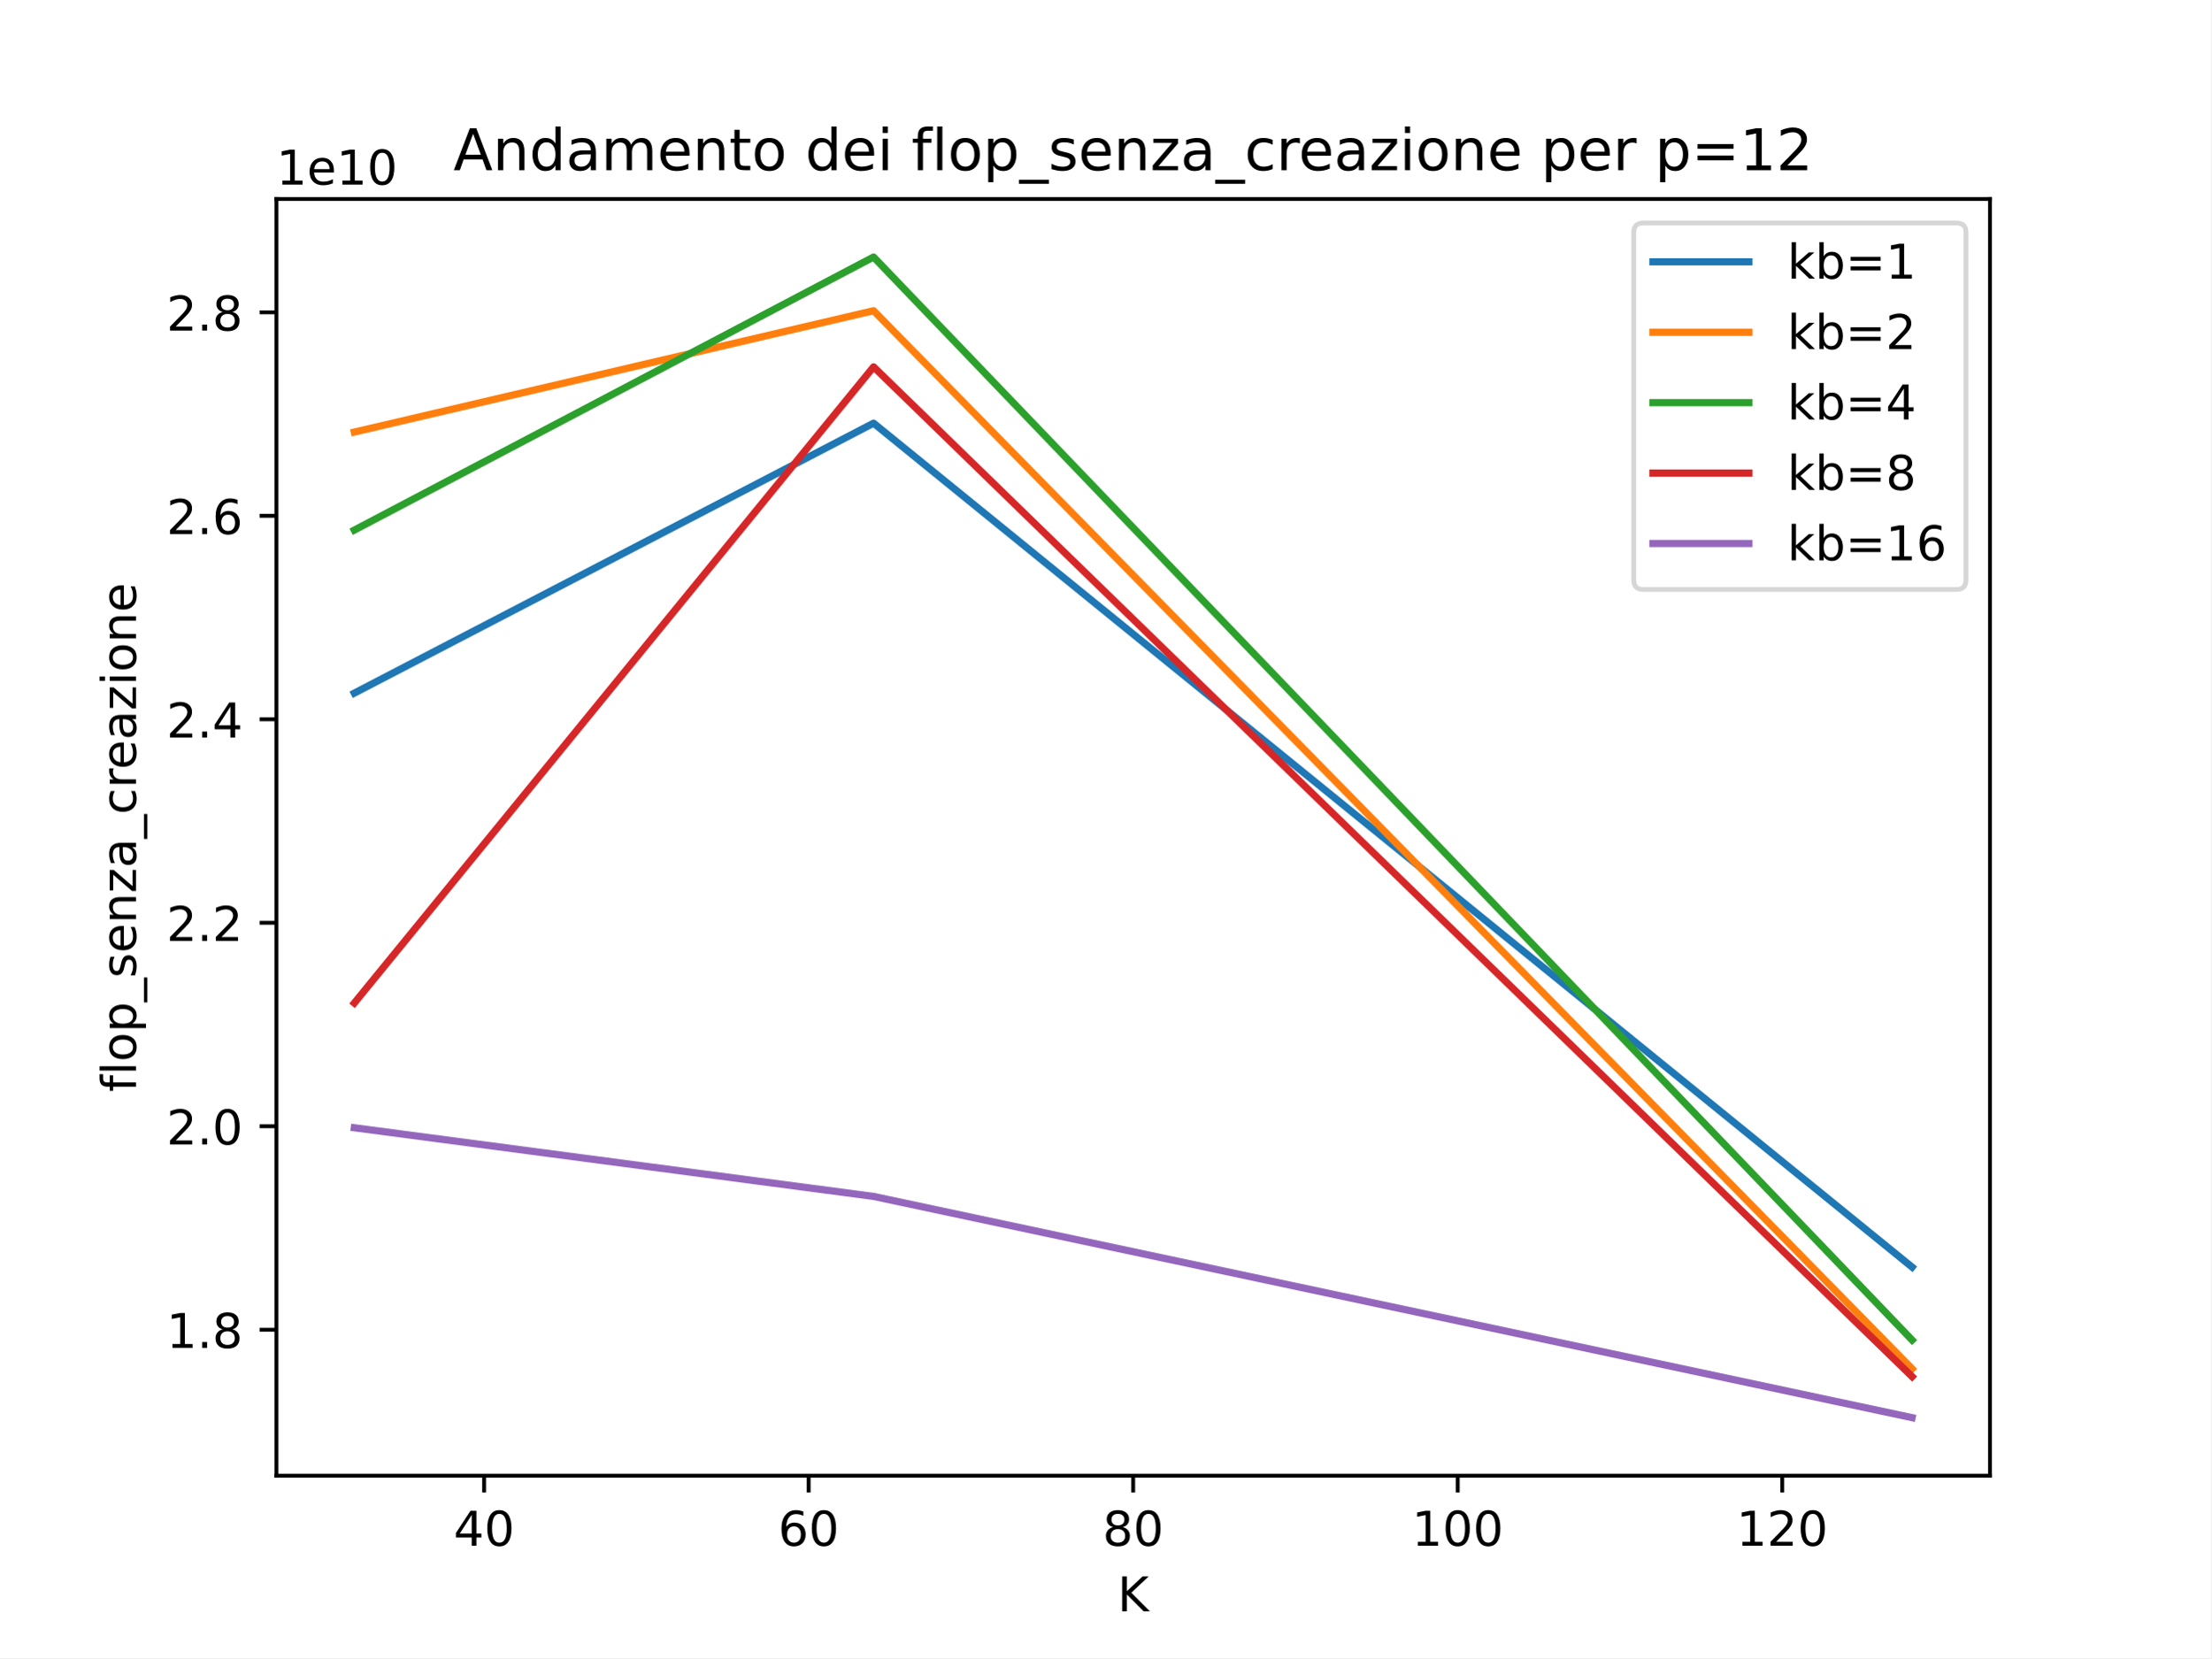
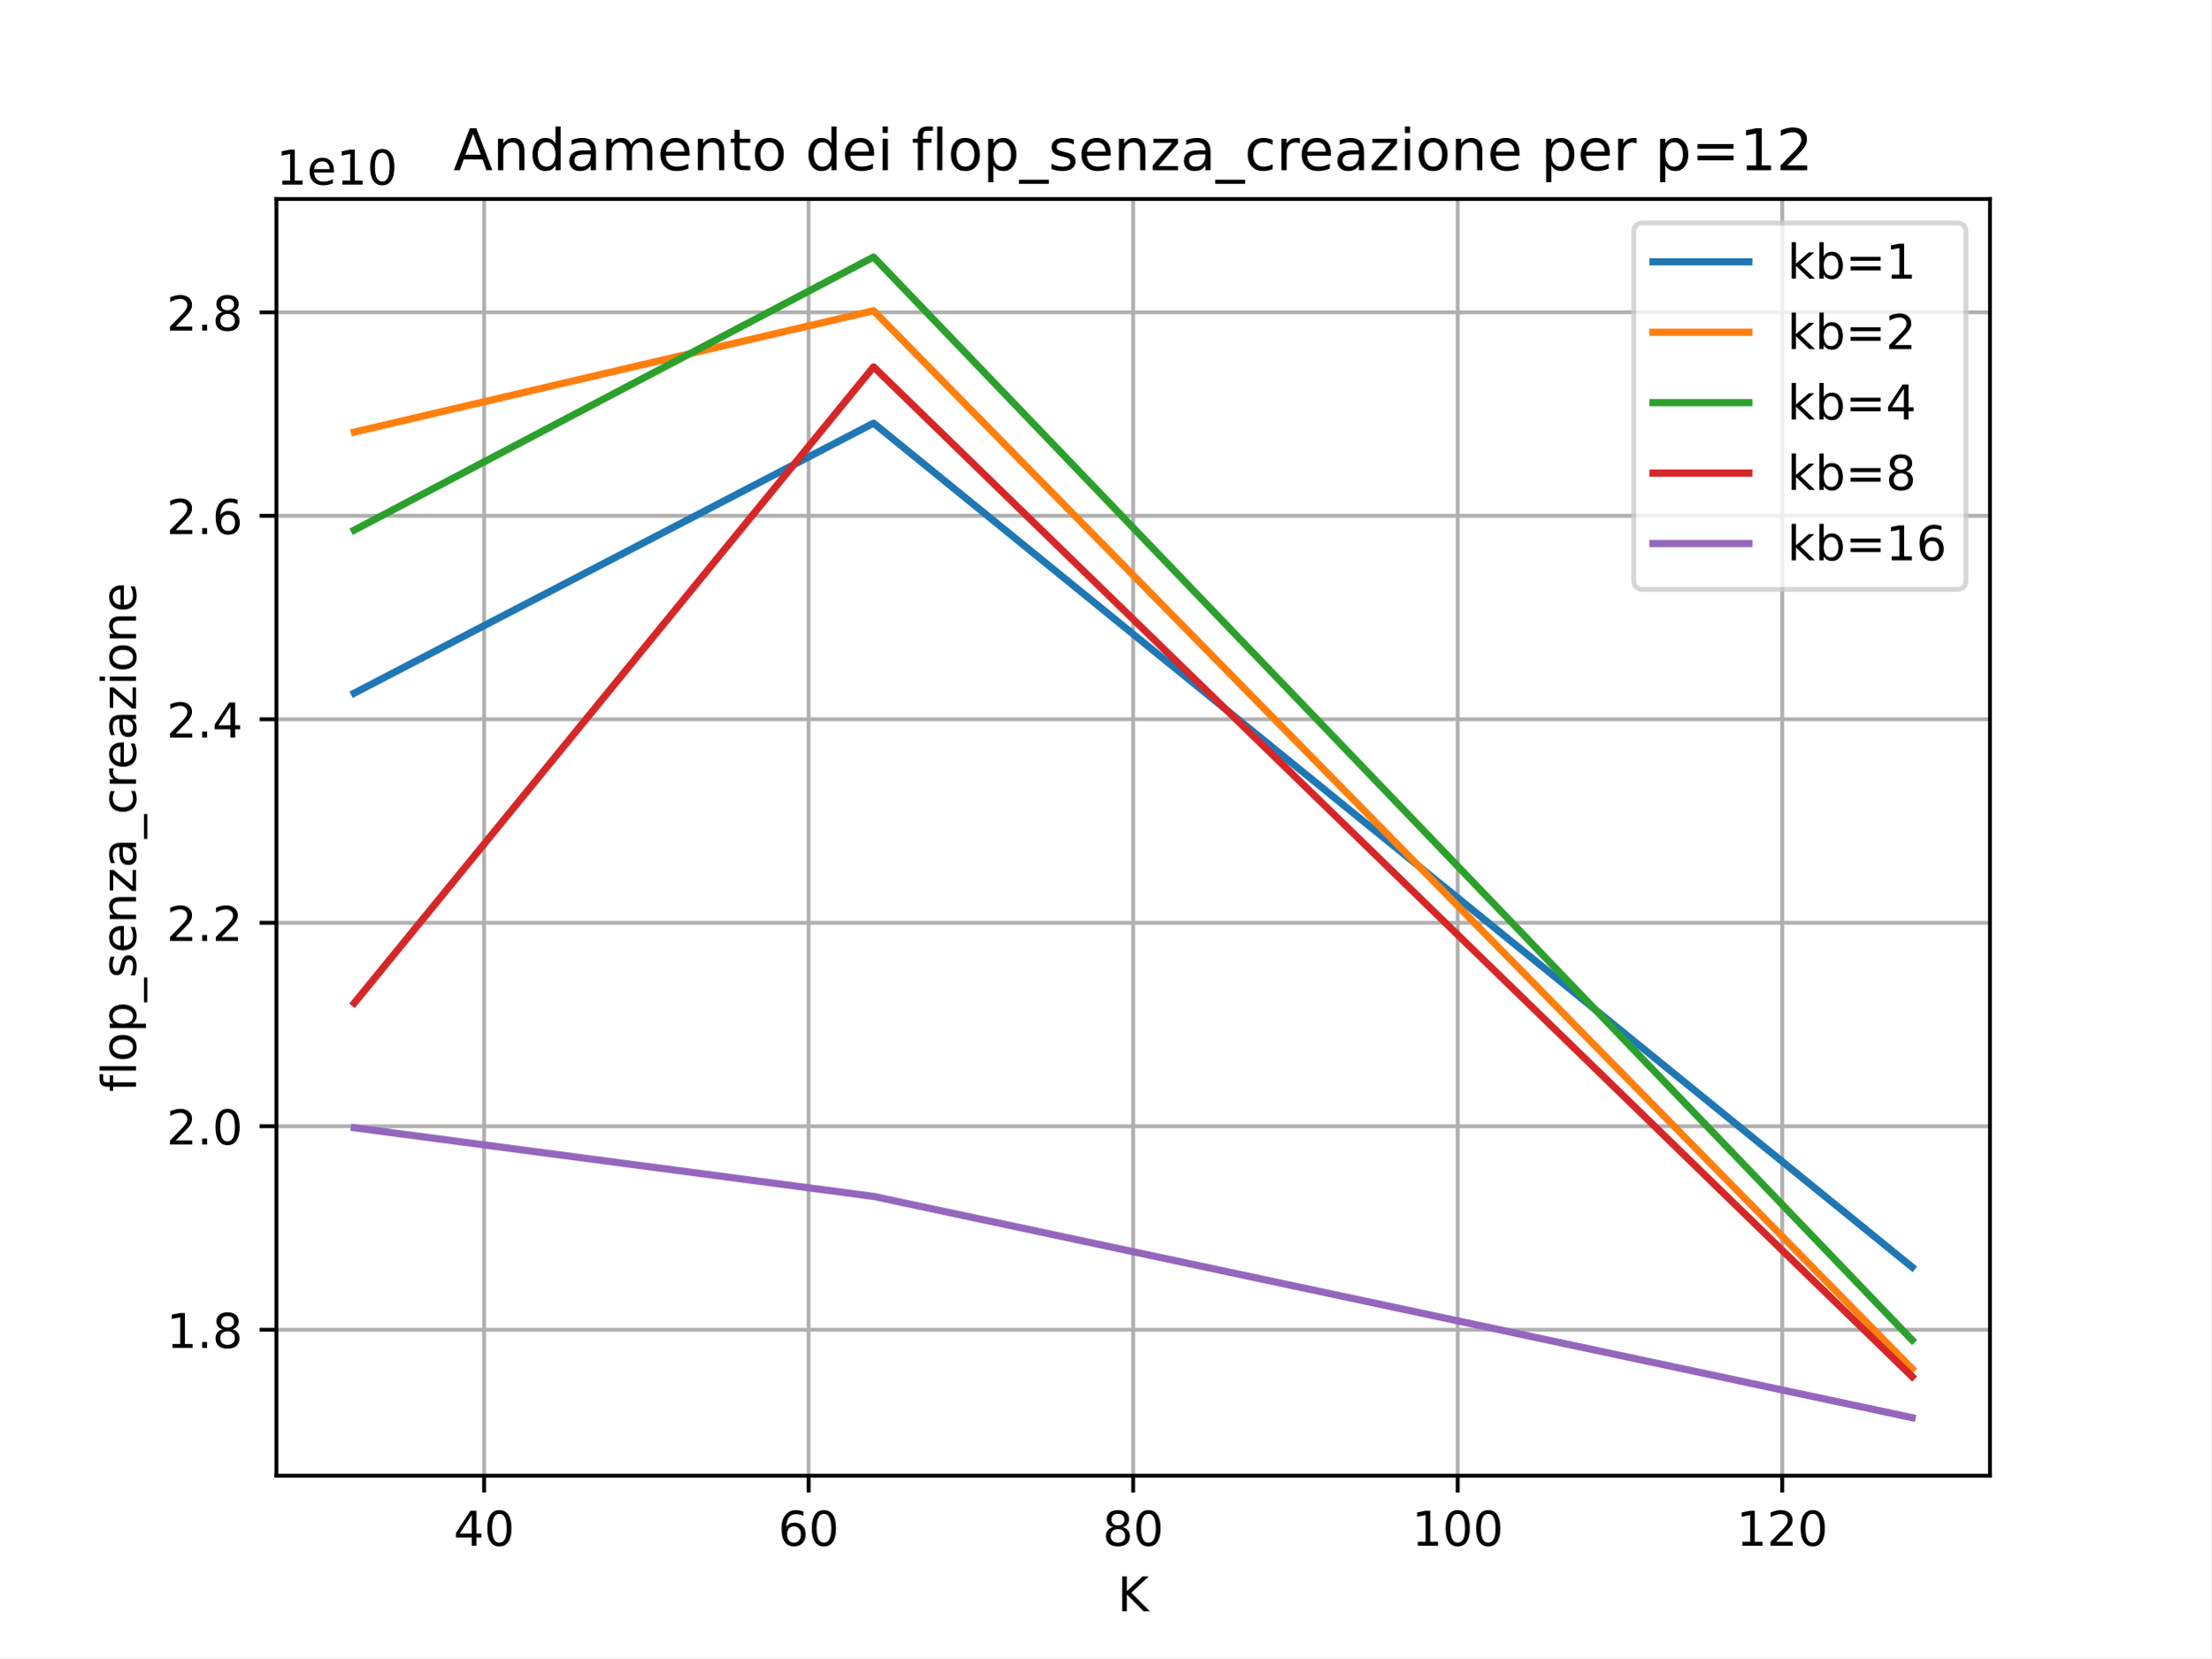
<svg xmlns="http://www.w3.org/2000/svg" xmlns:xlink="http://www.w3.org/1999/xlink" width="460.8pt" height="345.6pt" viewBox="0 0 460.8 345.6" version="1.1">
  <defs>
    <style type="text/css">*{stroke-linejoin: round; stroke-linecap: butt}</style>
  </defs>
  <g id="figure_1">
    <g id="patch_1">
      <path d="M 0 345.6  L 460.8 345.6  L 460.8 0  L 0 0  z " style="fill: #ffffff" />
    </g>
    <g id="axes_1">
      <g id="patch_2">
        <path d="M 57.6 307.584  L 414.72 307.584  L 414.72 41.472  L 57.6 41.472  z " style="fill: #ffffff" />
      </g>
      <g id="matplotlib.axis_1">
        <g id="xtick_1">
          <g id="line2d_1">
+             <path d="M 100.887 307.584  L 100.887 41.472  " clip-path="url(#p978a4bdfe9)" style="fill: none; stroke: #b0b0b0; stroke-width: 0.8; stroke-linecap: square" />
+           </g>
+           <g id="line2d_2">
            <defs>
-               <path id="m9345ed0402" d="M 0 0  L 0 3.5  " style="stroke: #000000; stroke-width: 0.8" />
+               <path id="mc0e96e7023" d="M 0 0  L 0 3.5  " style="stroke: #000000; stroke-width: 0.8" />
            </defs>
            <g>
-               <use xlink:href="#m9345ed0402" x="100.887" y="307.584" style="stroke: #000000; stroke-width: 0.8" />
+               <use xlink:href="#mc0e96e7023" x="100.887" y="307.584" style="stroke: #000000; stroke-width: 0.8" />
            </g>
          </g>
          <g id="text_1">
            <g transform="translate(94.52477 322.1824) scale(0.1 -0.1)">
              <defs>
                <path id="DejaVuSans-34" d="M 2419 4116  L 825 1625  L 2419 1625  L 2419 4116  z M 2253 4666  L 3047 4666  L 3047 1625  L 3713 1625  L 3713 1100  L 3047 1100  L 3047 0  L 2419 0  L 2419 1100  L 313 1100  L 313 1709  L 2253 4666  z " transform="scale(0.015625)" />
                <path id="DejaVuSans-30" d="M 2034 4250  Q 1547 4250 1301 3770  Q 1056 3291 1056 2328  Q 1056 1369 1301 889  Q 1547 409 2034 409  Q 2525 409 2770 889  Q 3016 1369 3016 2328  Q 3016 3291 2770 3770  Q 2525 4250 2034 4250  z M 2034 4750  Q 2819 4750 3233 4129  Q 3647 3509 3647 2328  Q 3647 1150 3233 529  Q 2819 -91 2034 -91  Q 1250 -91 836 529  Q 422 1150 422 2328  Q 422 3509 836 4129  Q 1250 4750 2034 4750  z " transform="scale(0.015625)" />
              </defs>
              <use xlink:href="#DejaVuSans-34" />
              <use xlink:href="#DejaVuSans-30" x="63.623" />
            </g>
          </g>
        </g>
        <g id="xtick_2">
-           <g id="line2d_2">
-             <g>
-               <use xlink:href="#m9345ed0402" x="168.524" y="307.584" style="stroke: #000000; stroke-width: 0.8" />
+           <g id="line2d_3">
+             <path d="M 168.524 307.584  L 168.524 41.472  " clip-path="url(#p978a4bdfe9)" style="fill: none; stroke: #b0b0b0; stroke-width: 0.8; stroke-linecap: square" />
+           </g>
+           <g id="line2d_4">
+             <g>
+               <use xlink:href="#mc0e96e7023" x="168.524" y="307.584" style="stroke: #000000; stroke-width: 0.8" />
            </g>
          </g>
          <g id="text_2">
            <g transform="translate(162.1611 322.1824) scale(0.1 -0.1)">
              <defs>
                <path id="DejaVuSans-36" d="M 2113 2584  Q 1688 2584 1439 2293  Q 1191 2003 1191 1497  Q 1191 994 1439 701  Q 1688 409 2113 409  Q 2538 409 2786 701  Q 3034 994 3034 1497  Q 3034 2003 2786 2293  Q 2538 2584 2113 2584  z M 3366 4563  L 3366 3988  Q 3128 4100 2886 4159  Q 2644 4219 2406 4219  Q 1781 4219 1451 3797  Q 1122 3375 1075 2522  Q 1259 2794 1537 2939  Q 1816 3084 2150 3084  Q 2853 3084 3261 2657  Q 3669 2231 3669 1497  Q 3669 778 3244 343  Q 2819 -91 2113 -91  Q 1303 -91 875 529  Q 447 1150 447 2328  Q 447 3434 972 4092  Q 1497 4750 2381 4750  Q 2619 4750 2861 4703  Q 3103 4656 3366 4563  z " transform="scale(0.015625)" />
              </defs>
              <use xlink:href="#DejaVuSans-36" />
              <use xlink:href="#DejaVuSans-30" x="63.623" />
            </g>
          </g>
        </g>
        <g id="xtick_3">
-           <g id="line2d_3">
-             <g>
-               <use xlink:href="#m9345ed0402" x="236.16" y="307.584" style="stroke: #000000; stroke-width: 0.8" />
+           <g id="line2d_5">
+             <path d="M 236.16 307.584  L 236.16 41.472  " clip-path="url(#p978a4bdfe9)" style="fill: none; stroke: #b0b0b0; stroke-width: 0.8; stroke-linecap: square" />
+           </g>
+           <g id="line2d_6">
+             <g>
+               <use xlink:href="#mc0e96e7023" x="236.16" y="307.584" style="stroke: #000000; stroke-width: 0.8" />
            </g>
          </g>
          <g id="text_3">
            <g transform="translate(229.7975 322.1824) scale(0.1 -0.1)">
              <defs>
                <path id="DejaVuSans-38" d="M 2034 2216  Q 1584 2216 1326 1975  Q 1069 1734 1069 1313  Q 1069 891 1326 650  Q 1584 409 2034 409  Q 2484 409 2743 651  Q 3003 894 3003 1313  Q 3003 1734 2745 1975  Q 2488 2216 2034 2216  z M 1403 2484  Q 997 2584 770 2862  Q 544 3141 544 3541  Q 544 4100 942 4425  Q 1341 4750 2034 4750  Q 2731 4750 3128 4425  Q 3525 4100 3525 3541  Q 3525 3141 3298 2862  Q 3072 2584 2669 2484  Q 3125 2378 3379 2068  Q 3634 1759 3634 1313  Q 3634 634 3220 271  Q 2806 -91 2034 -91  Q 1263 -91 848 271  Q 434 634 434 1313  Q 434 1759 690 2068  Q 947 2378 1403 2484  z M 1172 3481  Q 1172 3119 1398 2916  Q 1625 2713 2034 2713  Q 2441 2713 2670 2916  Q 2900 3119 2900 3481  Q 2900 3844 2670 4047  Q 2441 4250 2034 4250  Q 1625 4250 1398 4047  Q 1172 3844 1172 3481  z " transform="scale(0.015625)" />
              </defs>
              <use xlink:href="#DejaVuSans-38" />
              <use xlink:href="#DejaVuSans-30" x="63.623" />
            </g>
          </g>
        </g>
        <g id="xtick_4">
-           <g id="line2d_4">
-             <g>
-               <use xlink:href="#m9345ed0402" x="303.796" y="307.584" style="stroke: #000000; stroke-width: 0.8" />
+           <g id="line2d_7">
+             <path d="M 303.796 307.584  L 303.796 41.472  " clip-path="url(#p978a4bdfe9)" style="fill: none; stroke: #b0b0b0; stroke-width: 0.8; stroke-linecap: square" />
+           </g>
+           <g id="line2d_8">
+             <g>
+               <use xlink:href="#mc0e96e7023" x="303.796" y="307.584" style="stroke: #000000; stroke-width: 0.8" />
            </g>
          </g>
          <g id="text_4">
            <g transform="translate(294.2526 322.1824) scale(0.1 -0.1)">
              <defs>
                <path id="DejaVuSans-31" d="M 794 531  L 1825 531  L 1825 4091  L 703 3866  L 703 4441  L 1819 4666  L 2450 4666  L 2450 531  L 3481 531  L 3481 0  L 794 0  L 794 531  z " transform="scale(0.015625)" />
              </defs>
              <use xlink:href="#DejaVuSans-31" />
              <use xlink:href="#DejaVuSans-30" x="63.623" />
              <use xlink:href="#DejaVuSans-30" x="127.246" />
            </g>
          </g>
        </g>
        <g id="xtick_5">
-           <g id="line2d_5">
-             <g>
-               <use xlink:href="#m9345ed0402" x="371.433" y="307.584" style="stroke: #000000; stroke-width: 0.8" />
+           <g id="line2d_9">
+             <path d="M 371.433 307.584  L 371.433 41.472  " clip-path="url(#p978a4bdfe9)" style="fill: none; stroke: #b0b0b0; stroke-width: 0.8; stroke-linecap: square" />
+           </g>
+           <g id="line2d_10">
+             <g>
+               <use xlink:href="#mc0e96e7023" x="371.433" y="307.584" style="stroke: #000000; stroke-width: 0.8" />
            </g>
          </g>
          <g id="text_5">
            <g transform="translate(361.889 322.1824) scale(0.1 -0.1)">
              <defs>
                <path id="DejaVuSans-32" d="M 1228 531  L 3431 531  L 3431 0  L 469 0  L 469 531  Q 828 903 1448 1529  Q 2069 2156 2228 2338  Q 2531 2678 2651 2914  Q 2772 3150 2772 3378  Q 2772 3750 2511 3984  Q 2250 4219 1831 4219  Q 1534 4219 1204 4116  Q 875 4013 500 3803  L 500 4441  Q 881 4594 1212 4672  Q 1544 4750 1819 4750  Q 2544 4750 2975 4387  Q 3406 4025 3406 3419  Q 3406 3131 3298 2873  Q 3191 2616 2906 2266  Q 2828 2175 2409 1742  Q 1991 1309 1228 531  z " transform="scale(0.015625)" />
              </defs>
              <use xlink:href="#DejaVuSans-31" />
              <use xlink:href="#DejaVuSans-32" x="63.623" />
              <use xlink:href="#DejaVuSans-30" x="127.246" />
            </g>
          </g>
        </g>
        <g id="text_6">
          <g transform="translate(232.8811 335.8606) scale(0.1 -0.1)">
            <defs>
              <path id="DejaVuSans-4b" d="M 628 4666  L 1259 4666  L 1259 2694  L 3353 4666  L 4166 4666  L 1850 2491  L 4331 0  L 3500 0  L 1259 2247  L 1259 0  L 628 0  L 628 4666  z " transform="scale(0.015625)" />
            </defs>
            <use xlink:href="#DejaVuSans-4b" />
          </g>
        </g>
      </g>
      <g id="matplotlib.axis_2">
        <g id="ytick_1">
-           <g id="line2d_6">
+           <g id="line2d_11">
+             <path d="M 57.6 277.159  L 414.72 277.159  " clip-path="url(#p978a4bdfe9)" style="fill: none; stroke: #b0b0b0; stroke-width: 0.8; stroke-linecap: square" />
+           </g>
+           <g id="line2d_12">
            <defs>
-               <path id="mad61200906" d="M 0 0  L -3.5 0  " style="stroke: #000000; stroke-width: 0.8" />
+               <path id="m31c40a1701" d="M 0 0  L -3.5 0  " style="stroke: #000000; stroke-width: 0.8" />
            </defs>
            <g>
-               <use xlink:href="#mad61200906" x="57.6" y="277.159" style="stroke: #000000; stroke-width: 0.8" />
+               <use xlink:href="#m31c40a1701" x="57.6" y="277.159" style="stroke: #000000; stroke-width: 0.8" />
            </g>
          </g>
          <g id="text_7">
            <g transform="translate(34.69687 280.9583) scale(0.1 -0.1)">
              <defs>
                <path id="DejaVuSans-2e" d="M 684 794  L 1344 794  L 1344 0  L 684 0  L 684 794  z " transform="scale(0.015625)" />
              </defs>
              <use xlink:href="#DejaVuSans-31" />
              <use xlink:href="#DejaVuSans-2e" x="63.623" />
              <use xlink:href="#DejaVuSans-38" x="95.41" />
            </g>
          </g>
        </g>
        <g id="ytick_2">
-           <g id="line2d_7">
-             <g>
-               <use xlink:href="#mad61200906" x="57.6" y="234.746" style="stroke: #000000; stroke-width: 0.8" />
+           <g id="line2d_13">
+             <path d="M 57.6 234.746  L 414.72 234.746  " clip-path="url(#p978a4bdfe9)" style="fill: none; stroke: #b0b0b0; stroke-width: 0.8; stroke-linecap: square" />
+           </g>
+           <g id="line2d_14">
+             <g>
+               <use xlink:href="#m31c40a1701" x="57.6" y="234.746" style="stroke: #000000; stroke-width: 0.8" />
            </g>
          </g>
          <g id="text_8">
            <g transform="translate(34.69687 238.5455) scale(0.1 -0.1)">
              <use xlink:href="#DejaVuSans-32" />
              <use xlink:href="#DejaVuSans-2e" x="63.623" />
              <use xlink:href="#DejaVuSans-30" x="95.41" />
            </g>
          </g>
        </g>
        <g id="ytick_3">
-           <g id="line2d_8">
-             <g>
-               <use xlink:href="#mad61200906" x="57.6" y="192.333" style="stroke: #000000; stroke-width: 0.8" />
+           <g id="line2d_15">
+             <path d="M 57.6 192.333  L 414.72 192.333  " clip-path="url(#p978a4bdfe9)" style="fill: none; stroke: #b0b0b0; stroke-width: 0.8; stroke-linecap: square" />
+           </g>
+           <g id="line2d_16">
+             <g>
+               <use xlink:href="#m31c40a1701" x="57.6" y="192.333" style="stroke: #000000; stroke-width: 0.8" />
            </g>
          </g>
          <g id="text_9">
            <g transform="translate(34.69687 196.1327) scale(0.1 -0.1)">
              <use xlink:href="#DejaVuSans-32" />
              <use xlink:href="#DejaVuSans-2e" x="63.623" />
              <use xlink:href="#DejaVuSans-32" x="95.41" />
            </g>
          </g>
        </g>
        <g id="ytick_4">
-           <g id="line2d_9">
-             <g>
-               <use xlink:href="#mad61200906" x="57.6" y="149.921" style="stroke: #000000; stroke-width: 0.8" />
+           <g id="line2d_17">
+             <path d="M 57.6 149.921  L 414.72 149.921  " clip-path="url(#p978a4bdfe9)" style="fill: none; stroke: #b0b0b0; stroke-width: 0.8; stroke-linecap: square" />
+           </g>
+           <g id="line2d_18">
+             <g>
+               <use xlink:href="#m31c40a1701" x="57.6" y="149.921" style="stroke: #000000; stroke-width: 0.8" />
            </g>
          </g>
          <g id="text_10">
            <g transform="translate(34.69687 153.7199) scale(0.1 -0.1)">
              <use xlink:href="#DejaVuSans-32" />
              <use xlink:href="#DejaVuSans-2e" x="63.623" />
              <use xlink:href="#DejaVuSans-34" x="95.41" />
            </g>
          </g>
        </g>
        <g id="ytick_5">
-           <g id="line2d_10">
-             <g>
-               <use xlink:href="#mad61200906" x="57.6" y="107.508" style="stroke: #000000; stroke-width: 0.8" />
+           <g id="line2d_19">
+             <path d="M 57.6 107.508  L 414.72 107.508  " clip-path="url(#p978a4bdfe9)" style="fill: none; stroke: #b0b0b0; stroke-width: 0.8; stroke-linecap: square" />
+           </g>
+           <g id="line2d_20">
+             <g>
+               <use xlink:href="#m31c40a1701" x="57.6" y="107.508" style="stroke: #000000; stroke-width: 0.8" />
            </g>
          </g>
          <g id="text_11">
            <g transform="translate(34.69687 111.3071) scale(0.1 -0.1)">
              <use xlink:href="#DejaVuSans-32" />
              <use xlink:href="#DejaVuSans-2e" x="63.623" />
              <use xlink:href="#DejaVuSans-36" x="95.41" />
            </g>
          </g>
        </g>
        <g id="ytick_6">
-           <g id="line2d_11">
-             <g>
-               <use xlink:href="#mad61200906" x="57.6" y="65.095" style="stroke: #000000; stroke-width: 0.8" />
+           <g id="line2d_21">
+             <path d="M 57.6 65.095  L 414.72 65.095  " clip-path="url(#p978a4bdfe9)" style="fill: none; stroke: #b0b0b0; stroke-width: 0.8; stroke-linecap: square" />
+           </g>
+           <g id="line2d_22">
+             <g>
+               <use xlink:href="#m31c40a1701" x="57.6" y="65.095" style="stroke: #000000; stroke-width: 0.8" />
            </g>
          </g>
          <g id="text_12">
            <g transform="translate(34.69687 68.89427) scale(0.1 -0.1)">
              <use xlink:href="#DejaVuSans-32" />
              <use xlink:href="#DejaVuSans-2e" x="63.623" />
              <use xlink:href="#DejaVuSans-38" x="95.41" />
            </g>
          </g>
        </g>
        <g id="text_13">
          <g transform="translate(28.33906 227.5999) rotate(-90) scale(0.1 -0.1)">
            <defs>
              <path id="DejaVuSans-66" d="M 2375 4863  L 2375 4384  L 1825 4384  Q 1516 4384 1395 4259  Q 1275 4134 1275 3809  L 1275 3500  L 2222 3500  L 2222 3053  L 1275 3053  L 1275 0  L 697 0  L 697 3053  L 147 3053  L 147 3500  L 697 3500  L 697 3744  Q 697 4328 969 4595  Q 1241 4863 1831 4863  L 2375 4863  z " transform="scale(0.015625)" />
              <path id="DejaVuSans-6c" d="M 603 4863  L 1178 4863  L 1178 0  L 603 0  L 603 4863  z " transform="scale(0.015625)" />
              <path id="DejaVuSans-6f" d="M 1959 3097  Q 1497 3097 1228 2736  Q 959 2375 959 1747  Q 959 1119 1226 758  Q 1494 397 1959 397  Q 2419 397 2687 759  Q 2956 1122 2956 1747  Q 2956 2369 2687 2733  Q 2419 3097 1959 3097  z M 1959 3584  Q 2709 3584 3137 3096  Q 3566 2609 3566 1747  Q 3566 888 3137 398  Q 2709 -91 1959 -91  Q 1206 -91 779 398  Q 353 888 353 1747  Q 353 2609 779 3096  Q 1206 3584 1959 3584  z " transform="scale(0.015625)" />
              <path id="DejaVuSans-70" d="M 1159 525  L 1159 -1331  L 581 -1331  L 581 3500  L 1159 3500  L 1159 2969  Q 1341 3281 1617 3432  Q 1894 3584 2278 3584  Q 2916 3584 3314 3078  Q 3713 2572 3713 1747  Q 3713 922 3314 415  Q 2916 -91 2278 -91  Q 1894 -91 1617 61  Q 1341 213 1159 525  z M 3116 1747  Q 3116 2381 2855 2742  Q 2594 3103 2138 3103  Q 1681 3103 1420 2742  Q 1159 2381 1159 1747  Q 1159 1113 1420 752  Q 1681 391 2138 391  Q 2594 391 2855 752  Q 3116 1113 3116 1747  z " transform="scale(0.015625)" />
              <path id="DejaVuSans-5f" d="M 3263 -1063  L 3263 -1509  L -63 -1509  L -63 -1063  L 3263 -1063  z " transform="scale(0.015625)" />
              <path id="DejaVuSans-73" d="M 2834 3397  L 2834 2853  Q 2591 2978 2328 3040  Q 2066 3103 1784 3103  Q 1356 3103 1142 2972  Q 928 2841 928 2578  Q 928 2378 1081 2264  Q 1234 2150 1697 2047  L 1894 2003  Q 2506 1872 2764 1633  Q 3022 1394 3022 966  Q 3022 478 2636 193  Q 2250 -91 1575 -91  Q 1294 -91 989 -36  Q 684 19 347 128  L 347 722  Q 666 556 975 473  Q 1284 391 1588 391  Q 1994 391 2212 530  Q 2431 669 2431 922  Q 2431 1156 2273 1281  Q 2116 1406 1581 1522  L 1381 1569  Q 847 1681 609 1914  Q 372 2147 372 2553  Q 372 3047 722 3315  Q 1072 3584 1716 3584  Q 2034 3584 2315 3537  Q 2597 3491 2834 3397  z " transform="scale(0.015625)" />
              <path id="DejaVuSans-65" d="M 3597 1894  L 3597 1613  L 953 1613  Q 991 1019 1311 708  Q 1631 397 2203 397  Q 2534 397 2845 478  Q 3156 559 3463 722  L 3463 178  Q 3153 47 2828 -22  Q 2503 -91 2169 -91  Q 1331 -91 842 396  Q 353 884 353 1716  Q 353 2575 817 3079  Q 1281 3584 2069 3584  Q 2775 3584 3186 3129  Q 3597 2675 3597 1894  z M 3022 2063  Q 3016 2534 2758 2815  Q 2500 3097 2075 3097  Q 1594 3097 1305 2825  Q 1016 2553 972 2059  L 3022 2063  z " transform="scale(0.015625)" />
              <path id="DejaVuSans-6e" d="M 3513 2113  L 3513 0  L 2938 0  L 2938 2094  Q 2938 2591 2744 2837  Q 2550 3084 2163 3084  Q 1697 3084 1428 2787  Q 1159 2491 1159 1978  L 1159 0  L 581 0  L 581 3500  L 1159 3500  L 1159 2956  Q 1366 3272 1645 3428  Q 1925 3584 2291 3584  Q 2894 3584 3203 3211  Q 3513 2838 3513 2113  z " transform="scale(0.015625)" />
              <path id="DejaVuSans-7a" d="M 353 3500  L 3084 3500  L 3084 2975  L 922 459  L 3084 459  L 3084 0  L 275 0  L 275 525  L 2438 3041  L 353 3041  L 353 3500  z " transform="scale(0.015625)" />
              <path id="DejaVuSans-61" d="M 2194 1759  Q 1497 1759 1228 1600  Q 959 1441 959 1056  Q 959 750 1161 570  Q 1363 391 1709 391  Q 2188 391 2477 730  Q 2766 1069 2766 1631  L 2766 1759  L 2194 1759  z M 3341 1997  L 3341 0  L 2766 0  L 2766 531  Q 2569 213 2275 61  Q 1981 -91 1556 -91  Q 1019 -91 701 211  Q 384 513 384 1019  Q 384 1609 779 1909  Q 1175 2209 1959 2209  L 2766 2209  L 2766 2266  Q 2766 2663 2505 2880  Q 2244 3097 1772 3097  Q 1472 3097 1187 3025  Q 903 2953 641 2809  L 641 3341  Q 956 3463 1253 3523  Q 1550 3584 1831 3584  Q 2591 3584 2966 3190  Q 3341 2797 3341 1997  z " transform="scale(0.015625)" />
              <path id="DejaVuSans-63" d="M 3122 3366  L 3122 2828  Q 2878 2963 2633 3030  Q 2388 3097 2138 3097  Q 1578 3097 1268 2742  Q 959 2388 959 1747  Q 959 1106 1268 751  Q 1578 397 2138 397  Q 2388 397 2633 464  Q 2878 531 3122 666  L 3122 134  Q 2881 22 2623 -34  Q 2366 -91 2075 -91  Q 1284 -91 818 406  Q 353 903 353 1747  Q 353 2603 823 3093  Q 1294 3584 2113 3584  Q 2378 3584 2631 3529  Q 2884 3475 3122 3366  z " transform="scale(0.015625)" />
              <path id="DejaVuSans-72" d="M 2631 2963  Q 2534 3019 2420 3045  Q 2306 3072 2169 3072  Q 1681 3072 1420 2755  Q 1159 2438 1159 1844  L 1159 0  L 581 0  L 581 3500  L 1159 3500  L 1159 2956  Q 1341 3275 1631 3429  Q 1922 3584 2338 3584  Q 2397 3584 2469 3576  Q 2541 3569 2628 3553  L 2631 2963  z " transform="scale(0.015625)" />
              <path id="DejaVuSans-69" d="M 603 3500  L 1178 3500  L 1178 0  L 603 0  L 603 3500  z M 603 4863  L 1178 4863  L 1178 4134  L 603 4134  L 603 4863  z " transform="scale(0.015625)" />
            </defs>
            <use xlink:href="#DejaVuSans-66" />
            <use xlink:href="#DejaVuSans-6c" x="35.205" />
            <use xlink:href="#DejaVuSans-6f" x="62.988" />
            <use xlink:href="#DejaVuSans-70" x="124.17" />
            <use xlink:href="#DejaVuSans-5f" x="187.646" />
            <use xlink:href="#DejaVuSans-73" x="237.646" />
            <use xlink:href="#DejaVuSans-65" x="289.746" />
            <use xlink:href="#DejaVuSans-6e" x="351.27" />
            <use xlink:href="#DejaVuSans-7a" x="414.648" />
            <use xlink:href="#DejaVuSans-61" x="467.139" />
            <use xlink:href="#DejaVuSans-5f" x="528.418" />
            <use xlink:href="#DejaVuSans-63" x="578.418" />
            <use xlink:href="#DejaVuSans-72" x="633.398" />
            <use xlink:href="#DejaVuSans-65" x="672.262" />
            <use xlink:href="#DejaVuSans-61" x="733.785" />
            <use xlink:href="#DejaVuSans-7a" x="795.064" />
            <use xlink:href="#DejaVuSans-69" x="847.555" />
            <use xlink:href="#DejaVuSans-6f" x="875.338" />
            <use xlink:href="#DejaVuSans-6e" x="936.52" />
            <use xlink:href="#DejaVuSans-65" x="999.898" />
          </g>
        </g>
        <g id="text_14">
          <g transform="translate(57.6 38.472) scale(0.1 -0.1)">
            <use xlink:href="#DejaVuSans-31" />
            <use xlink:href="#DejaVuSans-65" x="63.623" />
            <use xlink:href="#DejaVuSans-31" x="125.146" />
            <use xlink:href="#DejaVuSans-30" x="188.77" />
          </g>
        </g>
      </g>
-       <g id="line2d_12">
-         <path d="M 73.833 144.468  L 182.051 88.198  L 398.487 264.104  " clip-path="url(#p7ff058e991)" style="fill: none; stroke: #1f77b4; stroke-width: 1.5; stroke-linecap: square" />
-       </g>
-       <g id="line2d_13">
-         <path d="M 73.833 90.053  L 182.051 64.759  L 398.487 285.298  " clip-path="url(#p7ff058e991)" style="fill: none; stroke: #ff7f0e; stroke-width: 1.5; stroke-linecap: square" />
-       </g>
-       <g id="line2d_14">
-         <path d="M 73.833 110.489  L 182.051 53.568  L 398.487 279.308  " clip-path="url(#p7ff058e991)" style="fill: none; stroke: #2ca02c; stroke-width: 1.5; stroke-linecap: square" />
-       </g>
-       <g id="line2d_15">
-         <path d="M 73.833 209.069  L 182.051 76.461  L 398.487 286.924  " clip-path="url(#p7ff058e991)" style="fill: none; stroke: #d62728; stroke-width: 1.5; stroke-linecap: square" />
-       </g>
-       <g id="line2d_16">
-         <path d="M 73.833 235.06  L 182.051 249.372  L 398.487 295.488  " clip-path="url(#p7ff058e991)" style="fill: none; stroke: #9467bd; stroke-width: 1.5; stroke-linecap: square" />
+       <g id="line2d_23">
+         <path d="M 73.833 144.468  L 182.051 88.198  L 398.487 264.104  " clip-path="url(#p978a4bdfe9)" style="fill: none; stroke: #1f77b4; stroke-width: 1.5; stroke-linecap: square" />
+       </g>
+       <g id="line2d_24">
+         <path d="M 73.833 90.053  L 182.051 64.759  L 398.487 285.298  " clip-path="url(#p978a4bdfe9)" style="fill: none; stroke: #ff7f0e; stroke-width: 1.5; stroke-linecap: square" />
+       </g>
+       <g id="line2d_25">
+         <path d="M 73.833 110.489  L 182.051 53.568  L 398.487 279.308  " clip-path="url(#p978a4bdfe9)" style="fill: none; stroke: #2ca02c; stroke-width: 1.5; stroke-linecap: square" />
+       </g>
+       <g id="line2d_26">
+         <path d="M 73.833 209.069  L 182.051 76.461  L 398.487 286.924  " clip-path="url(#p978a4bdfe9)" style="fill: none; stroke: #d62728; stroke-width: 1.5; stroke-linecap: square" />
+       </g>
+       <g id="line2d_27">
+         <path d="M 73.833 235.06  L 182.051 249.372  L 398.487 295.488  " clip-path="url(#p978a4bdfe9)" style="fill: none; stroke: #9467bd; stroke-width: 1.5; stroke-linecap: square" />
      </g>
      <g id="patch_3">
        <path d="M 57.6 307.584  L 57.6 41.472  " style="fill: none; stroke: #000000; stroke-width: 0.8; stroke-linejoin: miter; stroke-linecap: square" />
      </g>
      <g id="patch_4">
        <path d="M 414.72 307.584  L 414.72 41.472  " style="fill: none; stroke: #000000; stroke-width: 0.8; stroke-linejoin: miter; stroke-linecap: square" />
      </g>
      <g id="patch_5">
        <path d="M 57.6 307.584  L 414.72 307.584  " style="fill: none; stroke: #000000; stroke-width: 0.8; stroke-linejoin: miter; stroke-linecap: square" />
      </g>
      <g id="patch_6">
        <path d="M 57.6 41.472  L 414.72 41.472  " style="fill: none; stroke: #000000; stroke-width: 0.8; stroke-linejoin: miter; stroke-linecap: square" />
      </g>
      <g id="text_15">
        <g transform="translate(94.48406 35.472) scale(0.12 -0.12)">
          <defs>
            <path id="DejaVuSans-41" d="M 2188 4044  L 1331 1722  L 3047 1722  L 2188 4044  z M 1831 4666  L 2547 4666  L 4325 0  L 3669 0  L 3244 1197  L 1141 1197  L 716 0  L 50 0  L 1831 4666  z " transform="scale(0.015625)" />
            <path id="DejaVuSans-64" d="M 2906 2969  L 2906 4863  L 3481 4863  L 3481 0  L 2906 0  L 2906 525  Q 2725 213 2448 61  Q 2172 -91 1784 -91  Q 1150 -91 751 415  Q 353 922 353 1747  Q 353 2572 751 3078  Q 1150 3584 1784 3584  Q 2172 3584 2448 3432  Q 2725 3281 2906 2969  z M 947 1747  Q 947 1113 1208 752  Q 1469 391 1925 391  Q 2381 391 2643 752  Q 2906 1113 2906 1747  Q 2906 2381 2643 2742  Q 2381 3103 1925 3103  Q 1469 3103 1208 2742  Q 947 2381 947 1747  z " transform="scale(0.015625)" />
            <path id="DejaVuSans-6d" d="M 3328 2828  Q 3544 3216 3844 3400  Q 4144 3584 4550 3584  Q 5097 3584 5394 3201  Q 5691 2819 5691 2113  L 5691 0  L 5113 0  L 5113 2094  Q 5113 2597 4934 2840  Q 4756 3084 4391 3084  Q 3944 3084 3684 2787  Q 3425 2491 3425 1978  L 3425 0  L 2847 0  L 2847 2094  Q 2847 2600 2669 2842  Q 2491 3084 2119 3084  Q 1678 3084 1418 2786  Q 1159 2488 1159 1978  L 1159 0  L 581 0  L 581 3500  L 1159 3500  L 1159 2956  Q 1356 3278 1631 3431  Q 1906 3584 2284 3584  Q 2666 3584 2933 3390  Q 3200 3197 3328 2828  z " transform="scale(0.015625)" />
            <path id="DejaVuSans-74" d="M 1172 4494  L 1172 3500  L 2356 3500  L 2356 3053  L 1172 3053  L 1172 1153  Q 1172 725 1289 603  Q 1406 481 1766 481  L 2356 481  L 2356 0  L 1766 0  Q 1100 0 847 248  Q 594 497 594 1153  L 594 3053  L 172 3053  L 172 3500  L 594 3500  L 594 4494  L 1172 4494  z " transform="scale(0.015625)" />
            <path id="DejaVuSans-20" transform="scale(0.015625)" />
            <path id="DejaVuSans-3d" d="M 678 2906  L 4684 2906  L 4684 2381  L 678 2381  L 678 2906  z M 678 1631  L 4684 1631  L 4684 1100  L 678 1100  L 678 1631  z " transform="scale(0.015625)" />
          </defs>
          <use xlink:href="#DejaVuSans-41" />
          <use xlink:href="#DejaVuSans-6e" x="68.408" />
          <use xlink:href="#DejaVuSans-64" x="131.787" />
          <use xlink:href="#DejaVuSans-61" x="195.264" />
          <use xlink:href="#DejaVuSans-6d" x="256.543" />
          <use xlink:href="#DejaVuSans-65" x="353.955" />
          <use xlink:href="#DejaVuSans-6e" x="415.479" />
          <use xlink:href="#DejaVuSans-74" x="478.857" />
          <use xlink:href="#DejaVuSans-6f" x="518.066" />
          <use xlink:href="#DejaVuSans-20" x="579.248" />
          <use xlink:href="#DejaVuSans-64" x="611.035" />
          <use xlink:href="#DejaVuSans-65" x="674.512" />
          <use xlink:href="#DejaVuSans-69" x="736.035" />
          <use xlink:href="#DejaVuSans-20" x="763.818" />
          <use xlink:href="#DejaVuSans-66" x="795.605" />
          <use xlink:href="#DejaVuSans-6c" x="830.811" />
          <use xlink:href="#DejaVuSans-6f" x="858.594" />
          <use xlink:href="#DejaVuSans-70" x="919.775" />
          <use xlink:href="#DejaVuSans-5f" x="983.252" />
          <use xlink:href="#DejaVuSans-73" x="1033.252" />
          <use xlink:href="#DejaVuSans-65" x="1085.352" />
          <use xlink:href="#DejaVuSans-6e" x="1146.875" />
          <use xlink:href="#DejaVuSans-7a" x="1210.254" />
          <use xlink:href="#DejaVuSans-61" x="1262.744" />
          <use xlink:href="#DejaVuSans-5f" x="1324.023" />
          <use xlink:href="#DejaVuSans-63" x="1374.023" />
          <use xlink:href="#DejaVuSans-72" x="1429.004" />
          <use xlink:href="#DejaVuSans-65" x="1467.867" />
          <use xlink:href="#DejaVuSans-61" x="1529.391" />
          <use xlink:href="#DejaVuSans-7a" x="1590.67" />
          <use xlink:href="#DejaVuSans-69" x="1643.16" />
          <use xlink:href="#DejaVuSans-6f" x="1670.943" />
          <use xlink:href="#DejaVuSans-6e" x="1732.125" />
          <use xlink:href="#DejaVuSans-65" x="1795.504" />
          <use xlink:href="#DejaVuSans-20" x="1857.027" />
          <use xlink:href="#DejaVuSans-70" x="1888.814" />
          <use xlink:href="#DejaVuSans-65" x="1952.291" />
          <use xlink:href="#DejaVuSans-72" x="2013.814" />
          <use xlink:href="#DejaVuSans-20" x="2054.928" />
          <use xlink:href="#DejaVuSans-70" x="2086.715" />
          <use xlink:href="#DejaVuSans-3d" x="2150.191" />
          <use xlink:href="#DejaVuSans-31" x="2233.98" />
          <use xlink:href="#DejaVuSans-32" x="2297.604" />
        </g>
      </g>
      <g id="legend_1">
        <g id="patch_7">
          <path d="M 342.476 122.863  L 407.72 122.863  Q 409.72 122.863 409.72 120.863  L 409.72 48.472  Q 409.72 46.472 407.72 46.472  L 342.476 46.472  Q 340.476 46.472 340.476 48.472  L 340.476 120.863  Q 340.476 122.863 342.476 122.863  z " style="fill: #ffffff; opacity: 0.8; stroke: #cccccc; stroke-linejoin: miter" />
        </g>
-         <g id="line2d_17">
+         <g id="line2d_28">
          <path d="M 344.476 54.57  L 354.476 54.57  L 364.476 54.57  " style="fill: none; stroke: #1f77b4; stroke-width: 1.5; stroke-linecap: square" />
        </g>
        <g id="text_16">
          <g transform="translate(372.4762 58.07044) scale(0.1 -0.1)">
            <defs>
              <path id="DejaVuSans-6b" d="M 581 4863  L 1159 4863  L 1159 1991  L 2875 3500  L 3609 3500  L 1753 1863  L 3688 0  L 2938 0  L 1159 1709  L 1159 0  L 581 0  L 581 4863  z " transform="scale(0.015625)" />
              <path id="DejaVuSans-62" d="M 3116 1747  Q 3116 2381 2855 2742  Q 2594 3103 2138 3103  Q 1681 3103 1420 2742  Q 1159 2381 1159 1747  Q 1159 1113 1420 752  Q 1681 391 2138 391  Q 2594 391 2855 752  Q 3116 1113 3116 1747  z M 1159 2969  Q 1341 3281 1617 3432  Q 1894 3584 2278 3584  Q 2916 3584 3314 3078  Q 3713 2572 3713 1747  Q 3713 922 3314 415  Q 2916 -91 2278 -91  Q 1894 -91 1617 61  Q 1341 213 1159 525  L 1159 0  L 581 0  L 581 4863  L 1159 4863  L 1159 2969  z " transform="scale(0.015625)" />
            </defs>
            <use xlink:href="#DejaVuSans-6b" />
            <use xlink:href="#DejaVuSans-62" x="57.91" />
            <use xlink:href="#DejaVuSans-3d" x="121.387" />
            <use xlink:href="#DejaVuSans-31" x="205.176" />
          </g>
        </g>
-         <g id="line2d_18">
+         <g id="line2d_29">
          <path d="M 344.476 69.249  L 354.476 69.249  L 364.476 69.249  " style="fill: none; stroke: #ff7f0e; stroke-width: 1.5; stroke-linecap: square" />
        </g>
        <g id="text_17">
          <g transform="translate(372.4762 72.74856) scale(0.1 -0.1)">
            <use xlink:href="#DejaVuSans-6b" />
            <use xlink:href="#DejaVuSans-62" x="57.91" />
            <use xlink:href="#DejaVuSans-3d" x="121.387" />
            <use xlink:href="#DejaVuSans-32" x="205.176" />
          </g>
        </g>
-         <g id="line2d_19">
+         <g id="line2d_30">
          <path d="M 344.476 83.927  L 354.476 83.927  L 364.476 83.927  " style="fill: none; stroke: #2ca02c; stroke-width: 1.5; stroke-linecap: square" />
        </g>
        <g id="text_18">
          <g transform="translate(372.4762 87.42669) scale(0.1 -0.1)">
            <use xlink:href="#DejaVuSans-6b" />
            <use xlink:href="#DejaVuSans-62" x="57.91" />
            <use xlink:href="#DejaVuSans-3d" x="121.387" />
            <use xlink:href="#DejaVuSans-34" x="205.176" />
          </g>
        </g>
-         <g id="line2d_20">
+         <g id="line2d_31">
          <path d="M 344.476 98.605  L 354.476 98.605  L 364.476 98.605  " style="fill: none; stroke: #d62728; stroke-width: 1.5; stroke-linecap: square" />
        </g>
        <g id="text_19">
          <g transform="translate(372.4762 102.1048) scale(0.1 -0.1)">
            <use xlink:href="#DejaVuSans-6b" />
            <use xlink:href="#DejaVuSans-62" x="57.91" />
            <use xlink:href="#DejaVuSans-3d" x="121.387" />
            <use xlink:href="#DejaVuSans-38" x="205.176" />
          </g>
        </g>
-         <g id="line2d_21">
+         <g id="line2d_32">
          <path d="M 344.476 113.283  L 354.476 113.283  L 364.476 113.283  " style="fill: none; stroke: #9467bd; stroke-width: 1.5; stroke-linecap: square" />
        </g>
        <g id="text_20">
          <g transform="translate(372.4762 116.7829) scale(0.1 -0.1)">
            <use xlink:href="#DejaVuSans-6b" />
            <use xlink:href="#DejaVuSans-62" x="57.91" />
            <use xlink:href="#DejaVuSans-3d" x="121.387" />
            <use xlink:href="#DejaVuSans-31" x="205.176" />
            <use xlink:href="#DejaVuSans-36" x="268.799" />
          </g>
        </g>
      </g>
    </g>
  </g>
  <defs>
-     <clipPath id="p7ff058e991">
+     <clipPath id="p978a4bdfe9">
      <rect x="57.6" y="41.472" width="357.12" height="266.112" />
    </clipPath>
  </defs>
</svg>
